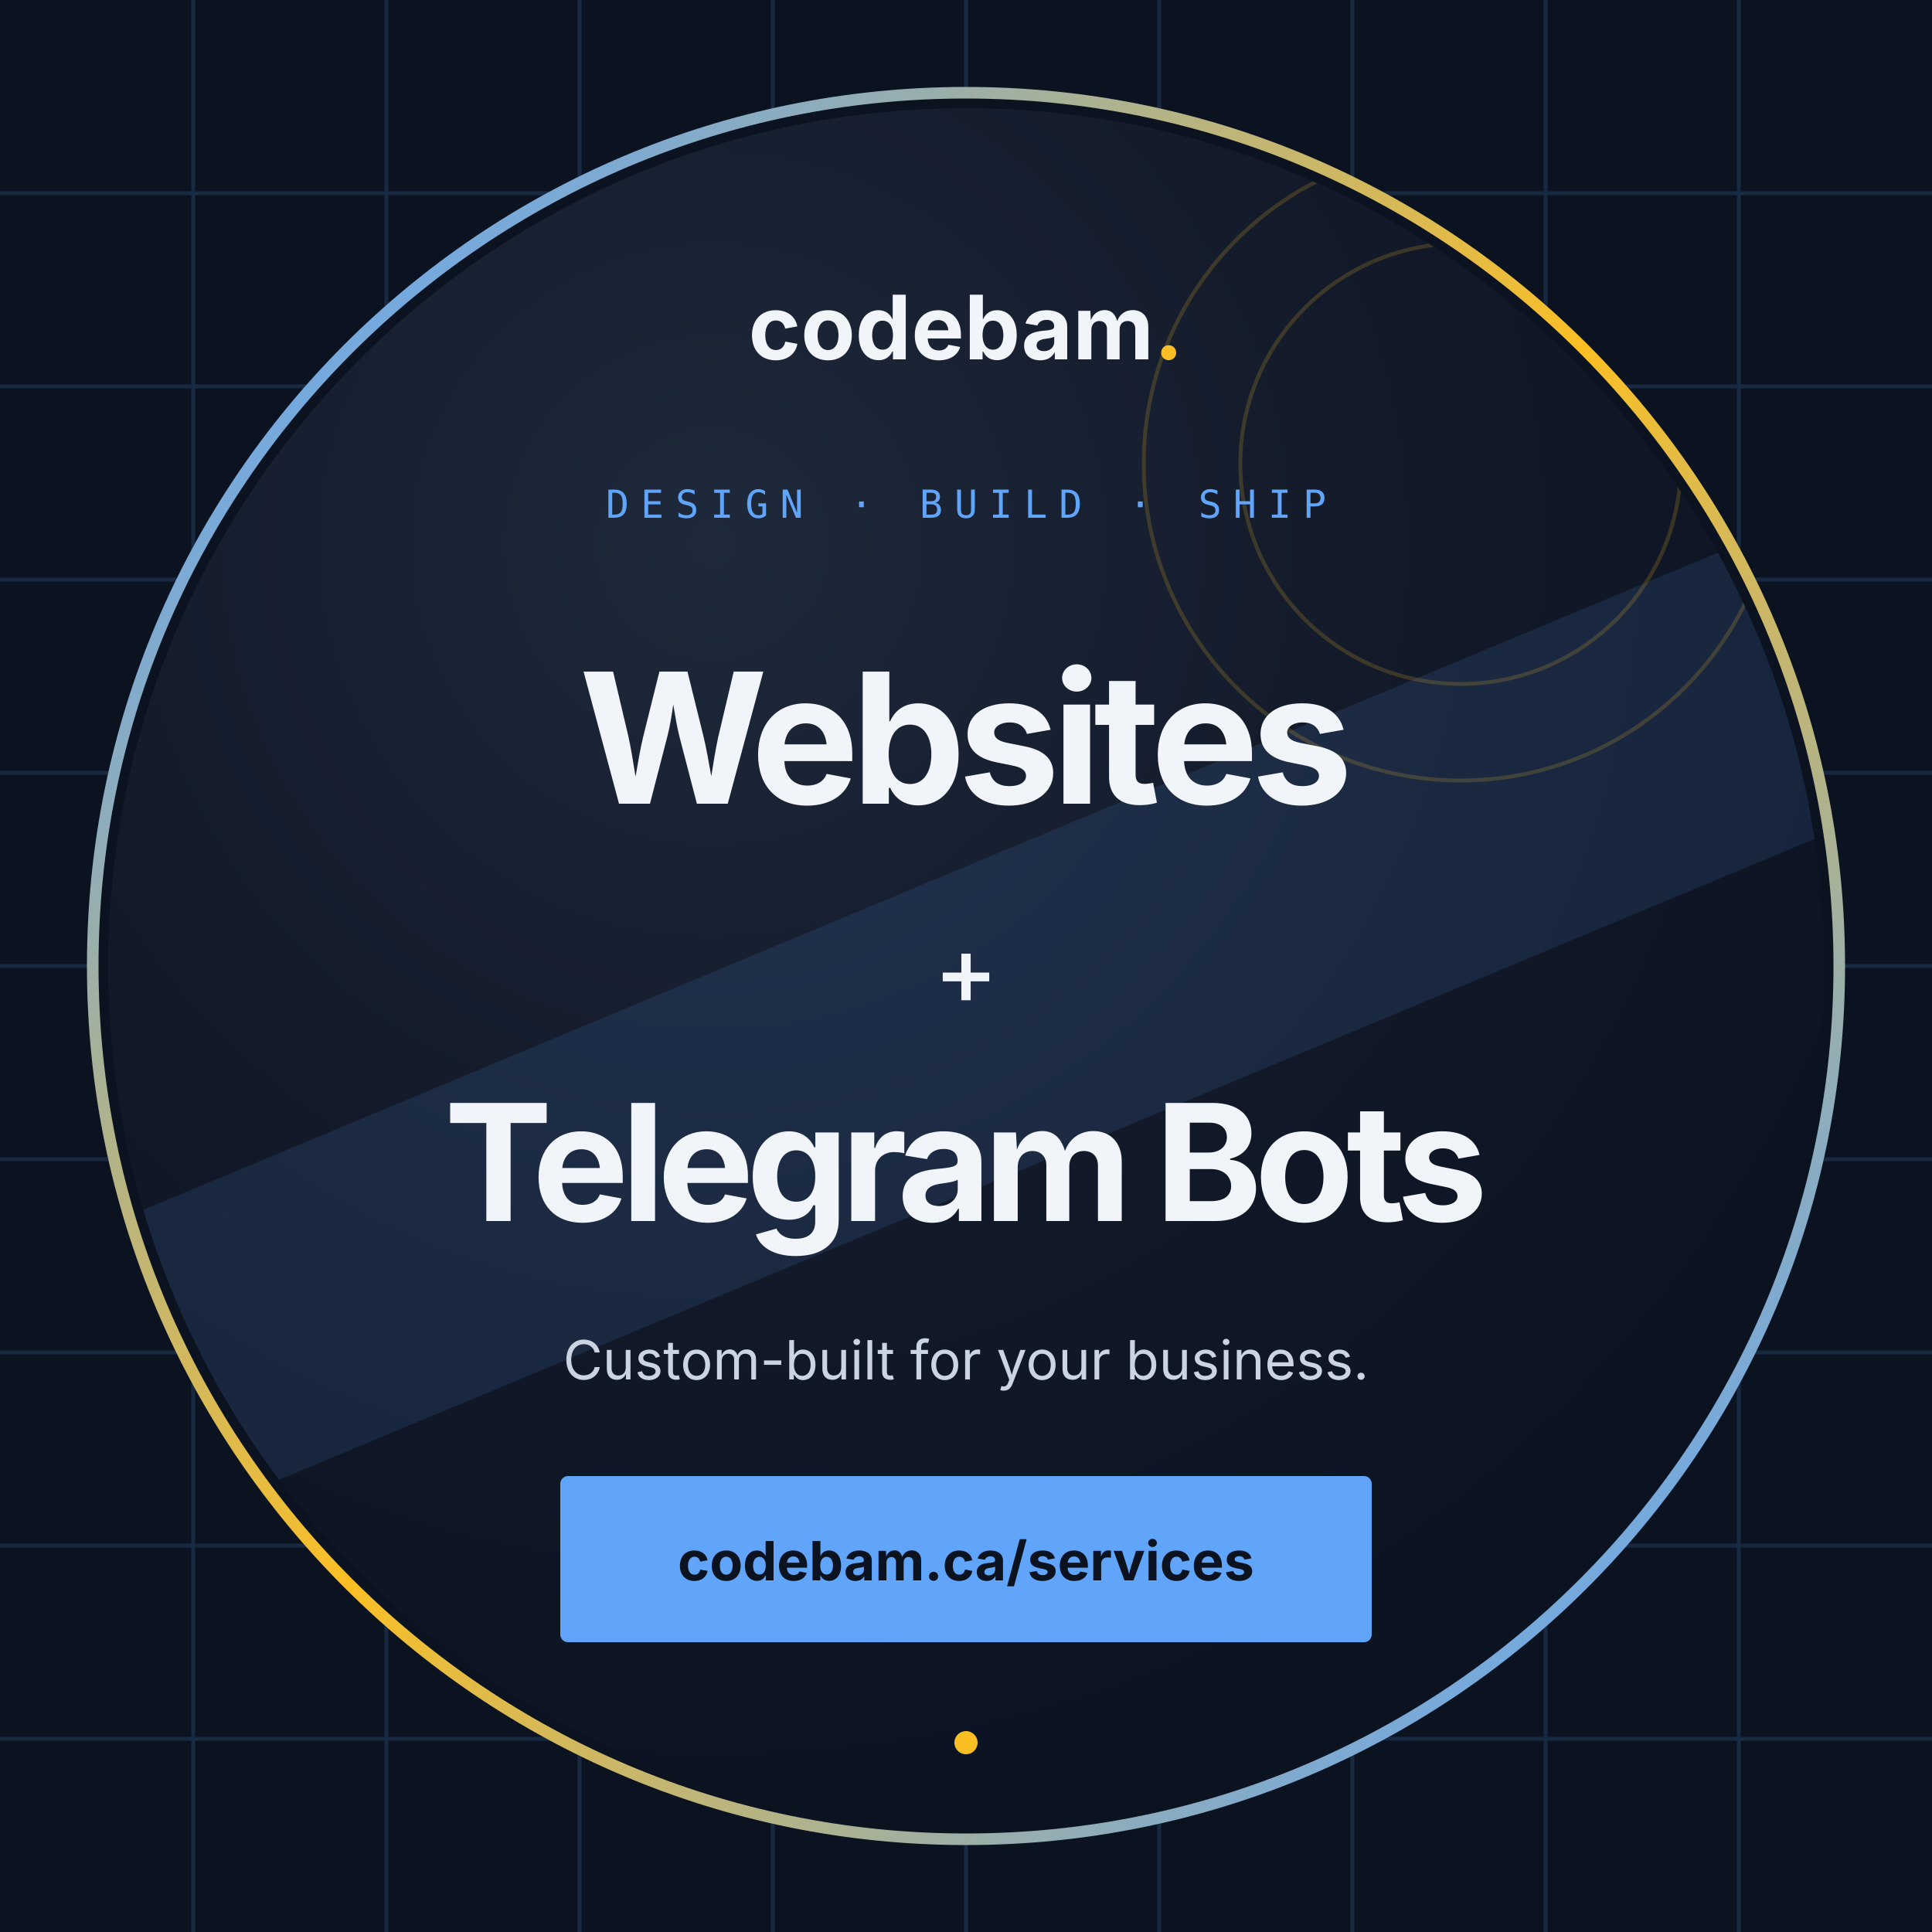
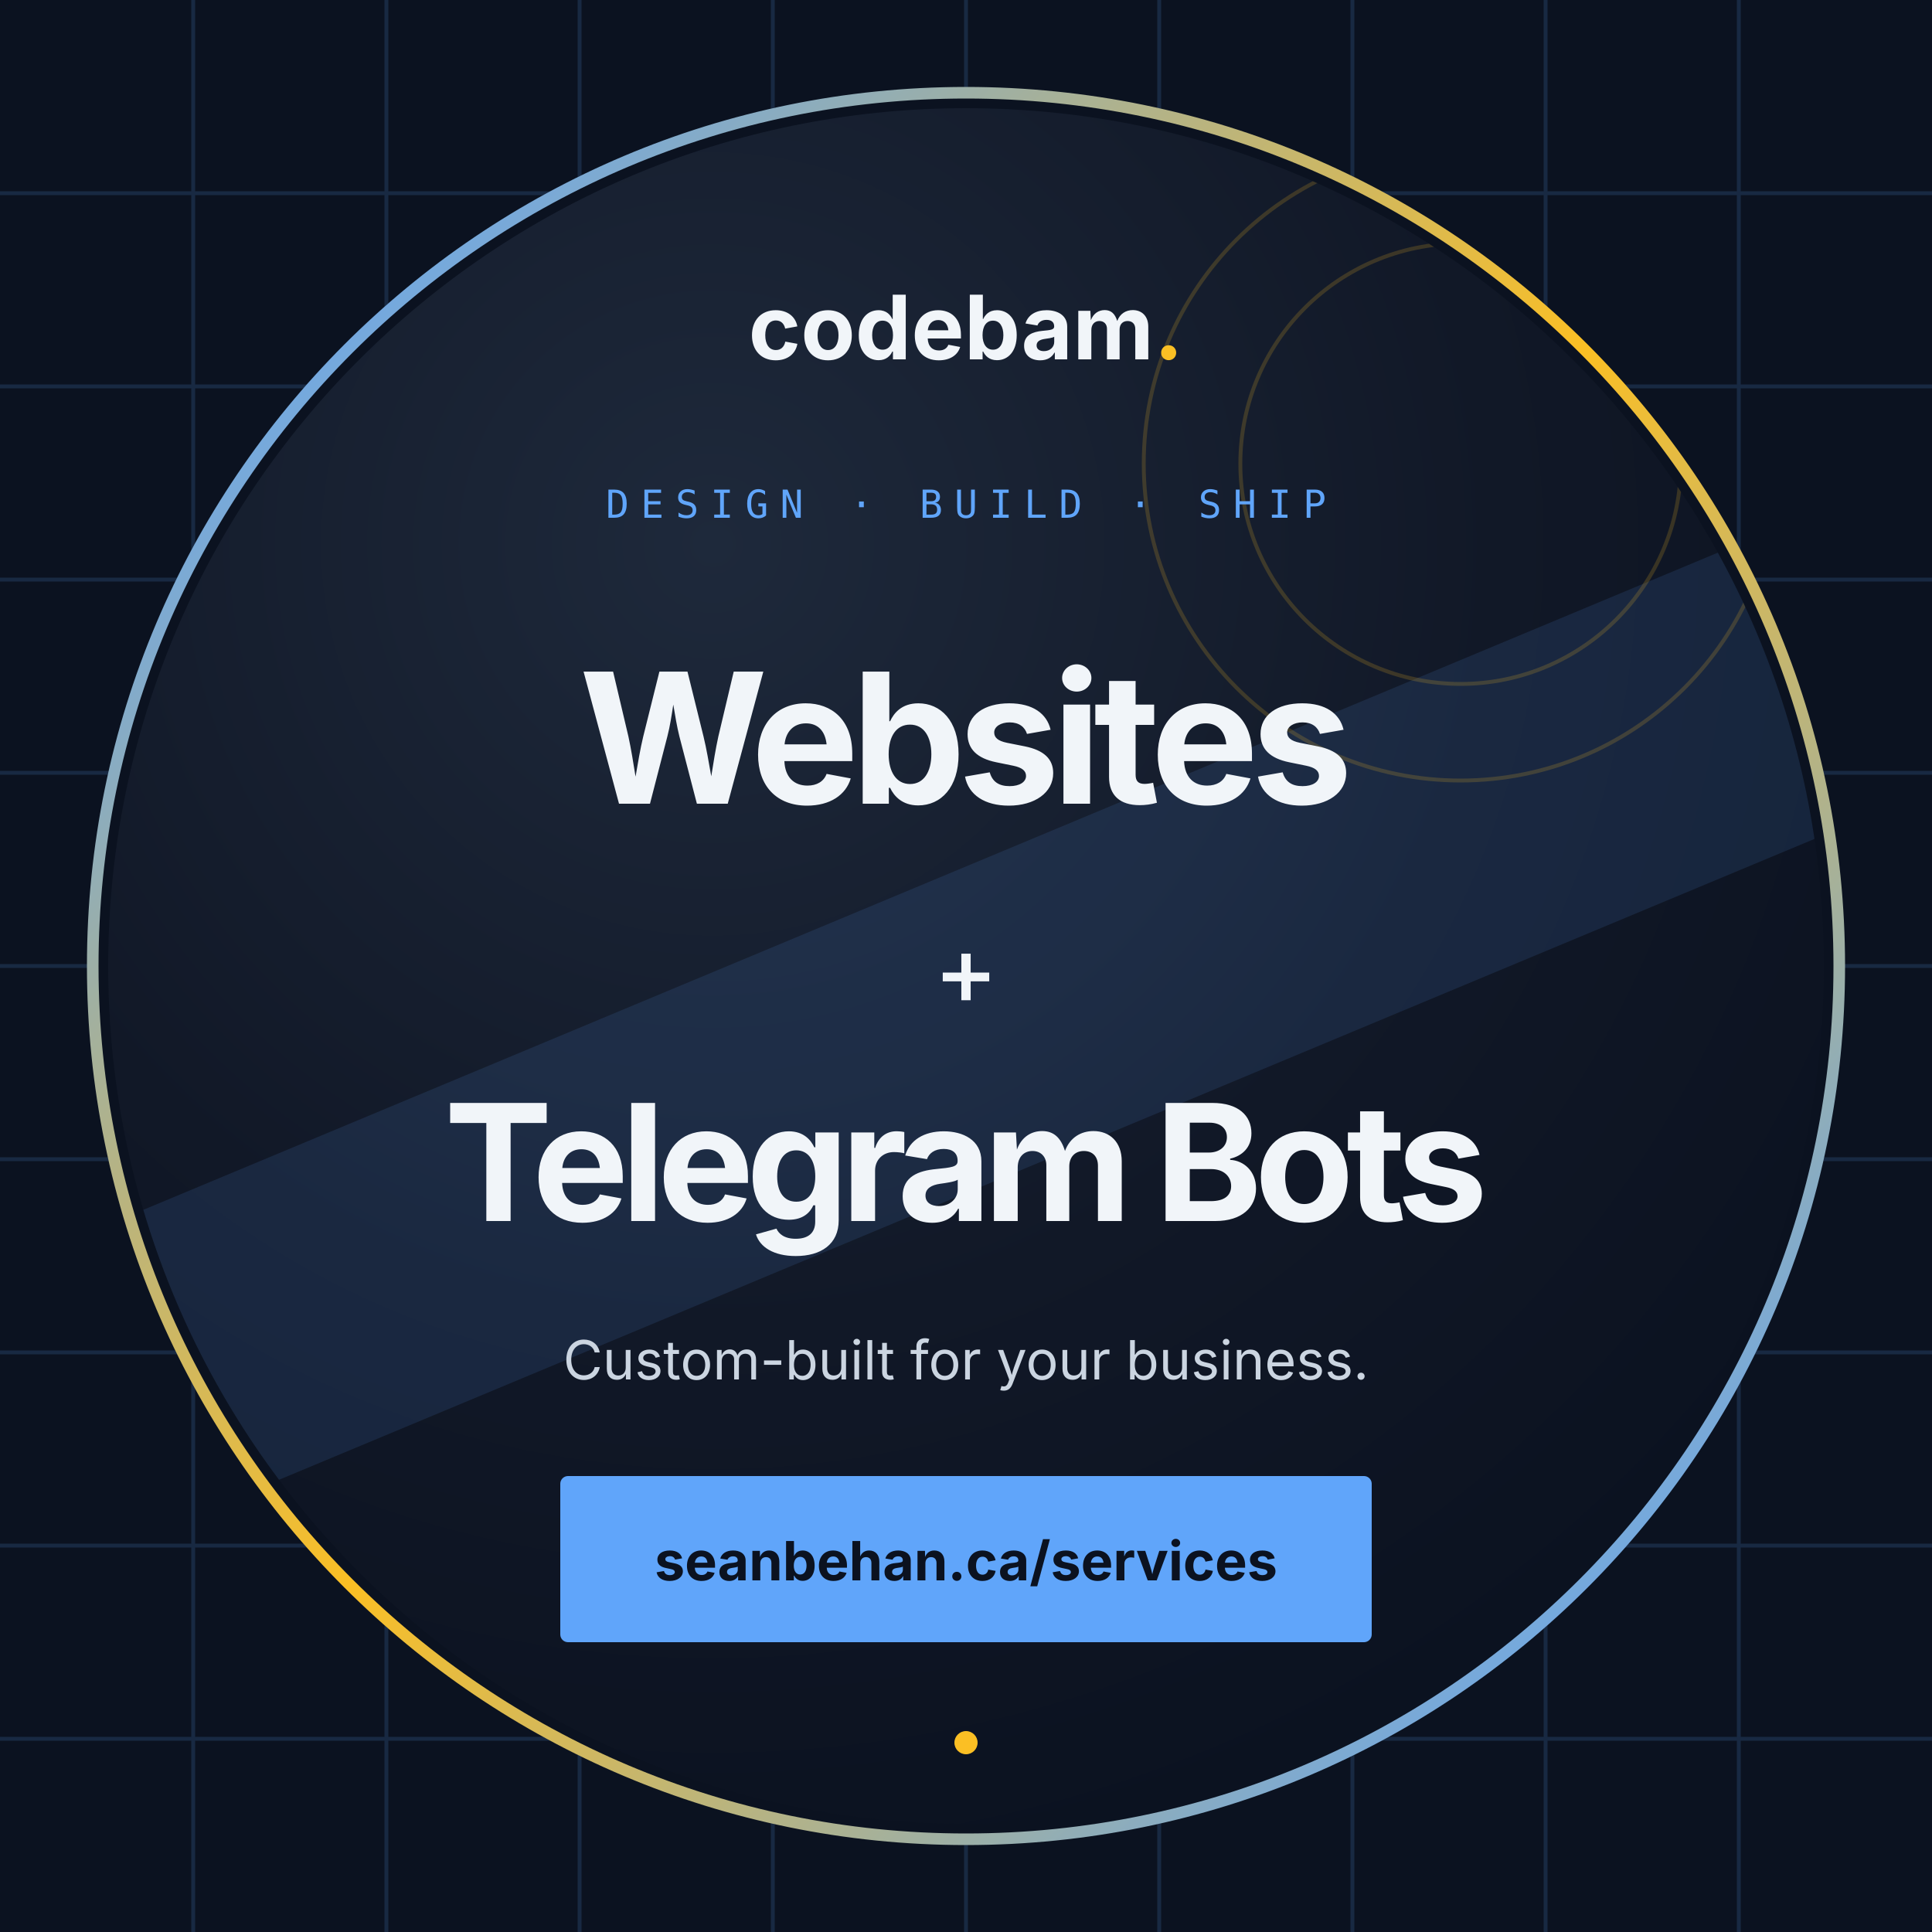
<svg xmlns="http://www.w3.org/2000/svg" width="500" height="500" viewBox="0 0 500 500" role="img" aria-labelledby="title desc">
  <defs>
    <radialGradient id="field" cx="35%" cy="25%" r="80%">
      <stop offset="0" stop-color="#1e293b" />
      <stop offset="0.58" stop-color="#111827" />
      <stop offset="1" stop-color="#0b1220" />
    </radialGradient>
    <linearGradient id="ring" x1="65" y1="65" x2="435" y2="435" gradientUnits="userSpaceOnUse">
      <stop stop-color="#60a5fa" />
      <stop offset="0.5" stop-color="#fbbf24" />
      <stop offset="1" stop-color="#60a5fa" />
    </linearGradient>
    <clipPath id="circle">
      <circle cx="250" cy="250" r="222" />
    </clipPath>
  </defs>
  <rect width="500" height="500" fill="#0b1220" />
  <g opacity="0.16" stroke="#60a5fa" stroke-width="1">
    <path d="M0 50h500M0 100h500M0 150h500M0 200h500M0 250h500M0 300h500M0 350h500M0 400h500M0 450h500" />
    <path d="M50 0v500M100 0v500M150 0v500M200 0v500M250 0v500M300 0v500M350 0v500M400 0v500M450 0v500" />
  </g>
  <circle cx="250" cy="250" r="226" fill="#0b1220" stroke="url(#ring)" stroke-width="3" />
  <g clip-path="url(#circle)">
    <circle cx="250" cy="250" r="222" fill="url(#field)" />
    <path d="M14 365 486 168" stroke="#60a5fa" stroke-opacity="0.12" stroke-width="78" />
    <circle cx="378" cy="120" r="82" fill="none" stroke="#fbbf24" stroke-opacity="0.18" stroke-width="1" />
    <circle cx="378" cy="120" r="57" fill="none" stroke="#fbbf24" stroke-opacity="0.18" stroke-width="1" />
  </g>
  <g fill="#f1f5f9" font-family="Inter, Arial, sans-serif" text-anchor="middle">
    <text x="250" y="93" font-size="23" font-weight="700">codebam<tspan fill="#fbbf24">.</tspan>
    </text>
    <text x="250" y="134" fill="#60a5fa" font-family="monospace" font-size="10" letter-spacing="3">DESIGN  ·  BUILD  ·  SHIP</text>
    <text x="250" y="208" font-size="47" font-weight="750" letter-spacing="-2">Websites</text>
    <text x="250" y="260" font-size="25" font-weight="500">+</text>
    <text x="250" y="316" font-size="42" font-weight="750" letter-spacing="-2">Telegram Bots</text>
    <text x="250" y="357" fill="#cbd5e1" font-size="14">Custom-built for your business.</text>
  </g>
  <g transform="translate(145 382)">
    <rect width="210" height="43" rx="2" fill="#60a5fa" />
-     <text x="105" y="27" fill="#0b1220" font-family="Inter, Arial, sans-serif" font-size="14" font-weight="700" text-anchor="middle">codebam.ca/services</text>
+     <text x="105" y="27" fill="#0b1220" font-family="Inter, Arial, sans-serif" font-size="14" font-weight="700" text-anchor="middle">seanbehan.ca/services</text>
  </g>
  <circle cx="250" cy="451" r="3" fill="#fbbf24" />
</svg>
